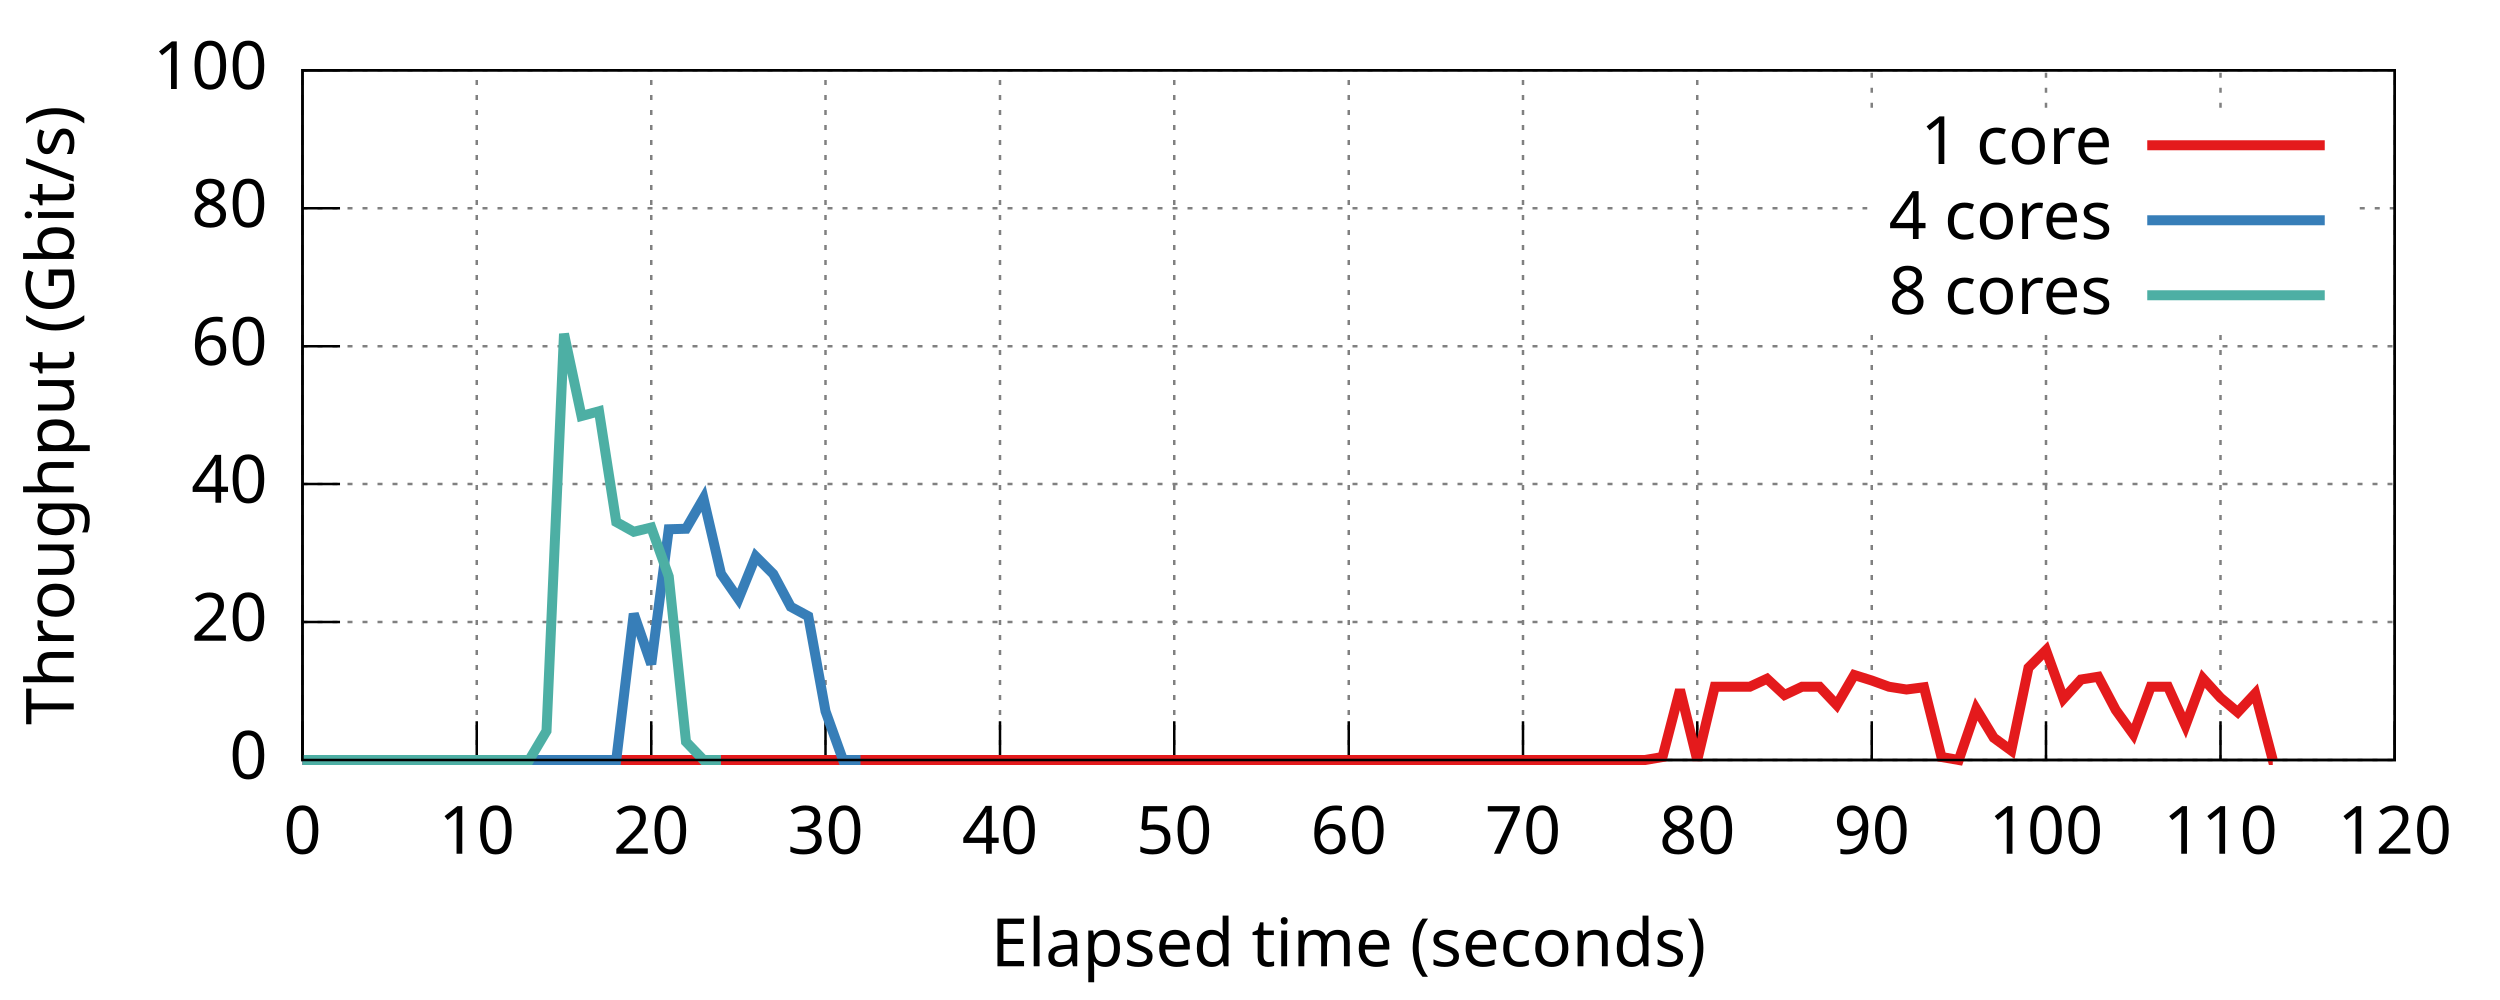
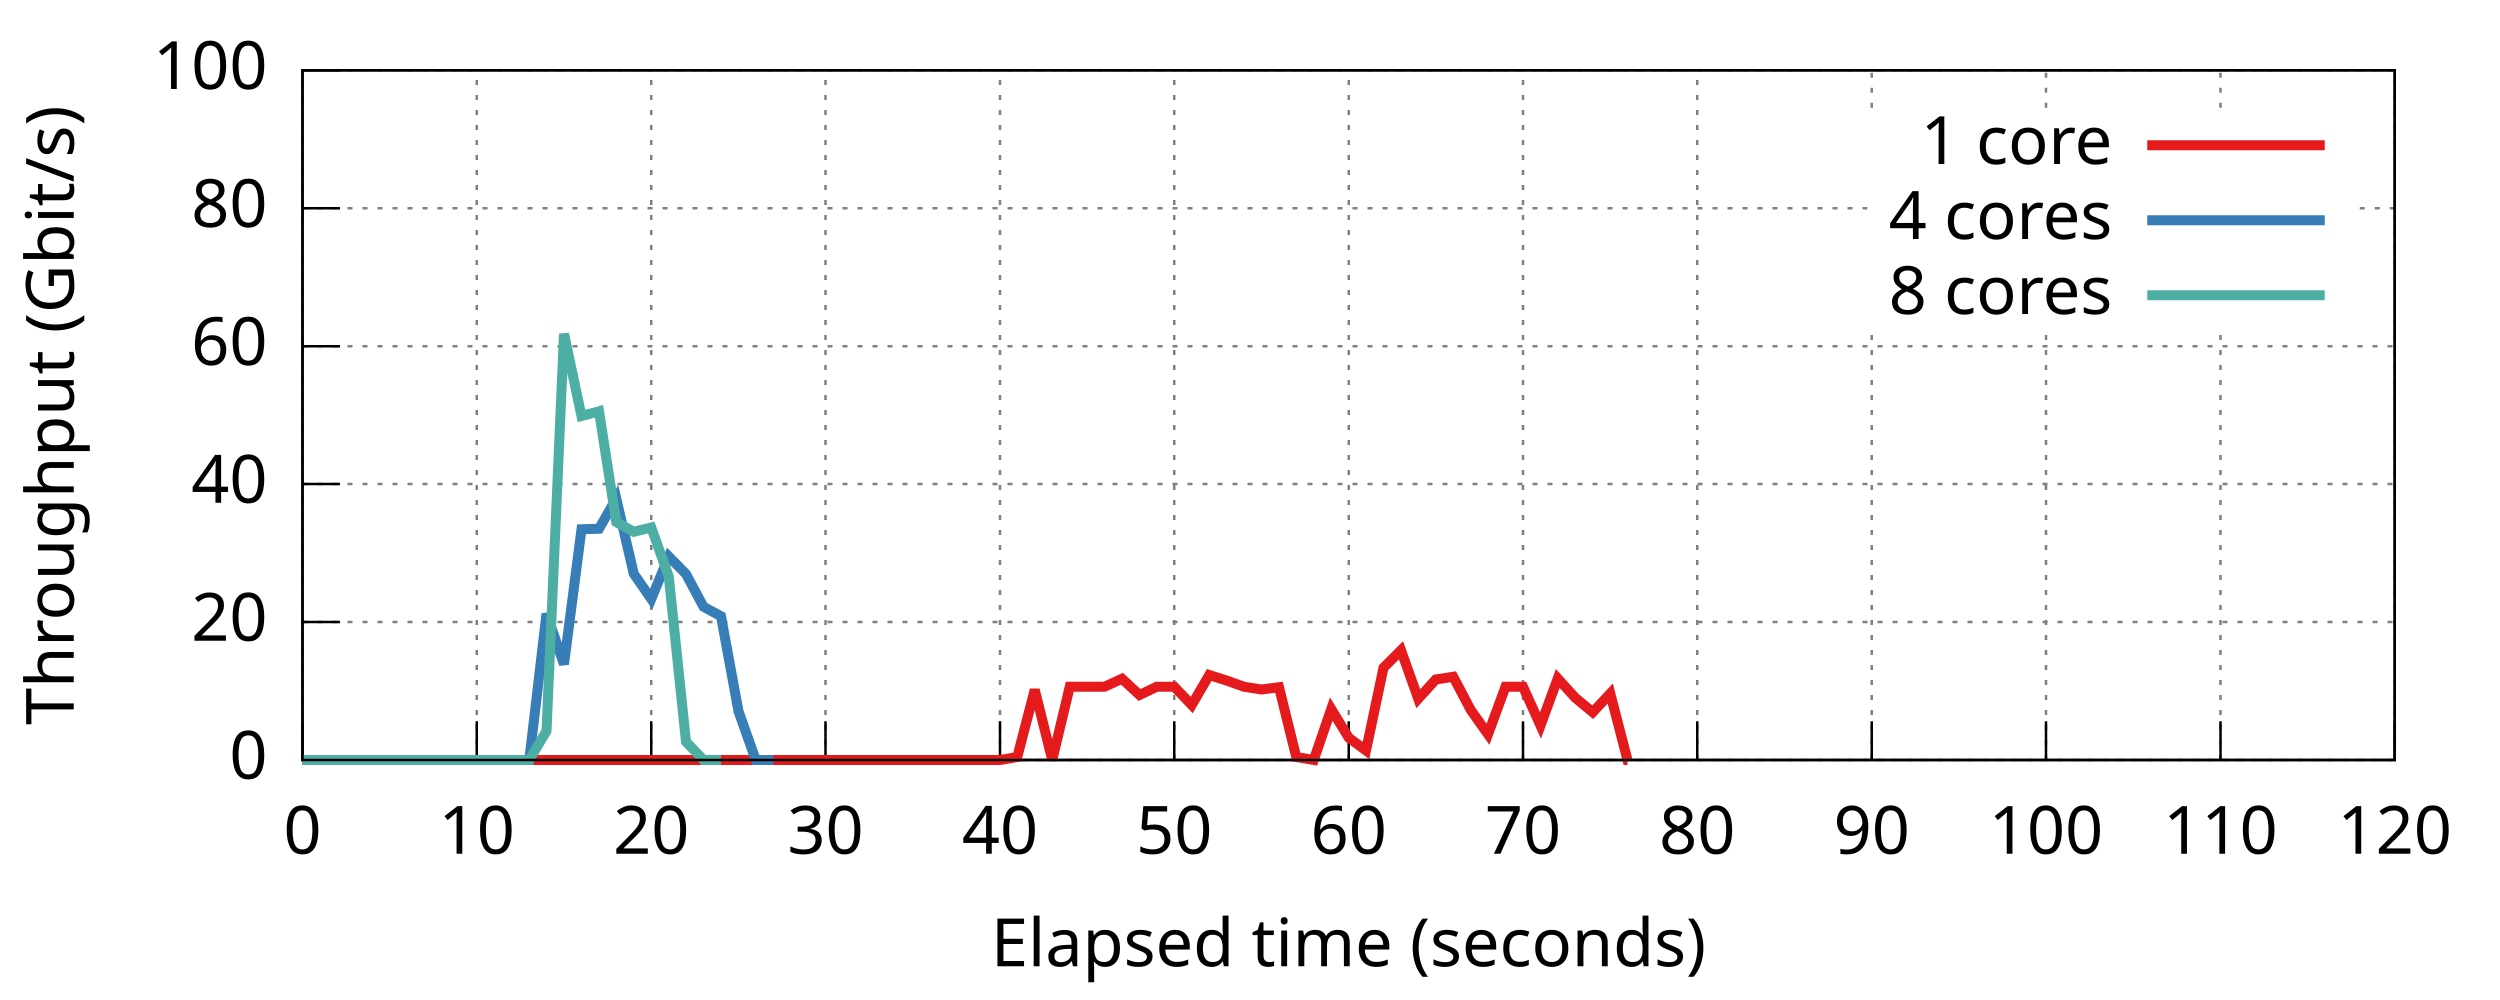
<svg xmlns="http://www.w3.org/2000/svg" xmlns:xlink="http://www.w3.org/1999/xlink" width="1000" height="400" viewBox="0 0 1000 400">
  <g id="gnuplot_canvas">
    <rect x="0" y="0" width="1000" height="400" fill="none" />
    <defs>
      <circle id="gpDot" r="0.5" stroke-width="0.5" />
      <path id="gpPt0" stroke-width="0.133" stroke="currentColor" d="M-1,0 h2 M0,-1 v2" />
      <path id="gpPt1" stroke-width="0.133" stroke="currentColor" d="M-1,-1 L1,1 M1,-1 L-1,1" />
      <path id="gpPt2" stroke-width="0.133" stroke="currentColor" d="M-1,0 L1,0 M0,-1 L0,1 M-1,-1 L1,1 M-1,1 L1,-1" />
      <rect id="gpPt3" stroke-width="0.133" stroke="currentColor" x="-1" y="-1" width="2" height="2" />
      <rect id="gpPt4" stroke-width="0.133" stroke="currentColor" fill="currentColor" x="-1" y="-1" width="2" height="2" />
      <circle id="gpPt5" stroke-width="0.133" stroke="currentColor" cx="0" cy="0" r="1" />
      <use xlink:href="#gpPt5" id="gpPt6" fill="currentColor" stroke="none" />
      <path id="gpPt7" stroke-width="0.133" stroke="currentColor" d="M0,-1.33 L-1.33,0.67 L1.33,0.67 z" />
      <use xlink:href="#gpPt7" id="gpPt8" fill="currentColor" stroke="none" />
      <use xlink:href="#gpPt7" id="gpPt9" stroke="currentColor" transform="rotate(180)" />
      <use xlink:href="#gpPt9" id="gpPt10" fill="currentColor" stroke="none" />
      <use xlink:href="#gpPt3" id="gpPt11" stroke="currentColor" transform="rotate(45)" />
      <use xlink:href="#gpPt11" id="gpPt12" fill="currentColor" stroke="none" />
    </defs>
    <g style="fill:none; color:white; stroke:currentColor; stroke-width:1.00; stroke-linecap:butt; stroke-linejoin:miter">
</g>
    <g style="fill:none; color:black; stroke:currentColor; stroke-width:1.00; stroke-linecap:butt; stroke-linejoin:miter">
</g>
    <g style="fill:none; color:gray; stroke:currentColor; stroke-width:1.00; stroke-linecap:butt; stroke-linejoin:miter">
      <path stroke="gray" stroke-dasharray=" 2,4" class="gridline" d="M121.0,304.0 L957.9,304.0  h0.01" />
    </g>
    <g style="fill:none; color:black; stroke:currentColor; stroke-width:1.00; stroke-linecap:butt; stroke-linejoin:miter">
      <path stroke="black" d="M121.0,304.0 L136.0,304.0  h0.01" />
      <g transform="translate(107.0,311.5)" style="stroke:none; fill:black; font-family:Verdana; font-size:20.00pt; text-anchor:end">
        <text> 0</text>
      </g>
    </g>
    <g style="fill:none; color:gray; stroke:currentColor; stroke-width:1.00; stroke-linecap:butt; stroke-linejoin:miter">
      <path stroke="gray" stroke-dasharray=" 2,4" class="gridline" d="M121.0,248.8 L957.9,248.8  h0.01" />
    </g>
    <g style="fill:none; color:black; stroke:currentColor; stroke-width:1.00; stroke-linecap:butt; stroke-linejoin:miter">
      <path stroke="black" d="M121.0,248.8 L136.0,248.8  h0.01" />
      <g transform="translate(107.0,256.3)" style="stroke:none; fill:black; font-family:Verdana; font-size:20.00pt; text-anchor:end">
        <text> 20</text>
      </g>
    </g>
    <g style="fill:none; color:gray; stroke:currentColor; stroke-width:1.00; stroke-linecap:butt; stroke-linejoin:miter">
      <path stroke="gray" stroke-dasharray=" 2,4" class="gridline" d="M121.0,193.6 L957.9,193.6  h0.01" />
    </g>
    <g style="fill:none; color:black; stroke:currentColor; stroke-width:1.00; stroke-linecap:butt; stroke-linejoin:miter">
      <path stroke="black" d="M121.0,193.6 L136.0,193.6  h0.01" />
      <g transform="translate(107.0,201.1)" style="stroke:none; fill:black; font-family:Verdana; font-size:20.00pt; text-anchor:end">
        <text> 40</text>
      </g>
    </g>
    <g style="fill:none; color:gray; stroke:currentColor; stroke-width:1.00; stroke-linecap:butt; stroke-linejoin:miter">
      <path stroke="gray" stroke-dasharray=" 2,4" class="gridline" d="M121.0,138.5 L957.9,138.5  h0.01" />
    </g>
    <g style="fill:none; color:black; stroke:currentColor; stroke-width:1.00; stroke-linecap:butt; stroke-linejoin:miter">
      <path stroke="black" d="M121.0,138.5 L136.0,138.5  h0.01" />
      <g transform="translate(107.0,146.0)" style="stroke:none; fill:black; font-family:Verdana; font-size:20.00pt; text-anchor:end">
        <text> 60</text>
      </g>
    </g>
    <g style="fill:none; color:gray; stroke:currentColor; stroke-width:1.00; stroke-linecap:butt; stroke-linejoin:miter">
      <path stroke="gray" stroke-dasharray=" 2,4" class="gridline" d="M121.0,83.3 L746.9,83.3 M943.9,83.3 L957.9,83.3  h0.01" />
    </g>
    <g style="fill:none; color:black; stroke:currentColor; stroke-width:1.00; stroke-linecap:butt; stroke-linejoin:miter">
      <path stroke="black" d="M121.0,83.3 L136.0,83.3  h0.01" />
      <g transform="translate(107.0,90.8)" style="stroke:none; fill:black; font-family:Verdana; font-size:20.00pt; text-anchor:end">
        <text> 80</text>
      </g>
    </g>
    <g style="fill:none; color:gray; stroke:currentColor; stroke-width:1.00; stroke-linecap:butt; stroke-linejoin:miter">
      <path stroke="gray" stroke-dasharray=" 2,4" class="gridline" d="M121.0,28.1 L957.9,28.1  h0.01" />
    </g>
    <g style="fill:none; color:black; stroke:currentColor; stroke-width:1.00; stroke-linecap:butt; stroke-linejoin:miter">
      <path stroke="black" d="M121.0,28.1 L136.0,28.1  h0.01" />
      <g transform="translate(107.0,35.6)" style="stroke:none; fill:black; font-family:Verdana; font-size:20.00pt; text-anchor:end">
        <text> 100</text>
      </g>
    </g>
    <g style="fill:none; color:gray; stroke:currentColor; stroke-width:1.00; stroke-linecap:butt; stroke-linejoin:miter">
      <path stroke="gray" stroke-dasharray=" 2,4" class="gridline" d="M121.0,304.0 L121.0,28.1  h0.01" />
    </g>
    <g style="fill:none; color:black; stroke:currentColor; stroke-width:1.00; stroke-linecap:butt; stroke-linejoin:miter">
      <path stroke="black" d="M121.0,304.0 L121.0,289.0  h0.01" />
      <g transform="translate(121.0,341.5)" style="stroke:none; fill:black; font-family:Verdana; font-size:20.00pt; text-anchor:middle">
        <text> 0</text>
      </g>
    </g>
    <g style="fill:none; color:gray; stroke:currentColor; stroke-width:1.00; stroke-linecap:butt; stroke-linejoin:miter">
      <path stroke="gray" stroke-dasharray=" 2,4" class="gridline" d="M190.7,304.0 L190.7,28.1  h0.01" />
    </g>
    <g style="fill:none; color:black; stroke:currentColor; stroke-width:1.00; stroke-linecap:butt; stroke-linejoin:miter">
      <path stroke="black" d="M190.7,304.0 L190.7,289.0  h0.01" />
      <g transform="translate(190.7,341.5)" style="stroke:none; fill:black; font-family:Verdana; font-size:20.00pt; text-anchor:middle">
        <text> 10</text>
      </g>
    </g>
    <g style="fill:none; color:gray; stroke:currentColor; stroke-width:1.00; stroke-linecap:butt; stroke-linejoin:miter">
      <path stroke="gray" stroke-dasharray=" 2,4" class="gridline" d="M260.5,304.0 L260.5,28.1  h0.01" />
    </g>
    <g style="fill:none; color:black; stroke:currentColor; stroke-width:1.00; stroke-linecap:butt; stroke-linejoin:miter">
      <path stroke="black" d="M260.5,304.0 L260.5,289.0  h0.01" />
      <g transform="translate(260.5,341.5)" style="stroke:none; fill:black; font-family:Verdana; font-size:20.00pt; text-anchor:middle">
        <text> 20</text>
      </g>
    </g>
    <g style="fill:none; color:gray; stroke:currentColor; stroke-width:1.00; stroke-linecap:butt; stroke-linejoin:miter">
      <path stroke="gray" stroke-dasharray=" 2,4" class="gridline" d="M330.2,304.0 L330.2,28.1  h0.01" />
    </g>
    <g style="fill:none; color:black; stroke:currentColor; stroke-width:1.00; stroke-linecap:butt; stroke-linejoin:miter">
      <path stroke="black" d="M330.2,304.0 L330.2,289.0  h0.01" />
      <g transform="translate(330.2,341.5)" style="stroke:none; fill:black; font-family:Verdana; font-size:20.00pt; text-anchor:middle">
        <text> 30</text>
      </g>
    </g>
    <g style="fill:none; color:gray; stroke:currentColor; stroke-width:1.00; stroke-linecap:butt; stroke-linejoin:miter">
      <path stroke="gray" stroke-dasharray=" 2,4" class="gridline" d="M400.0,304.0 L400.0,28.1  h0.01" />
    </g>
    <g style="fill:none; color:black; stroke:currentColor; stroke-width:1.00; stroke-linecap:butt; stroke-linejoin:miter">
      <path stroke="black" d="M400.0,304.0 L400.0,289.0  h0.01" />
      <g transform="translate(400.0,341.5)" style="stroke:none; fill:black; font-family:Verdana; font-size:20.00pt; text-anchor:middle">
        <text> 40</text>
      </g>
    </g>
    <g style="fill:none; color:gray; stroke:currentColor; stroke-width:1.00; stroke-linecap:butt; stroke-linejoin:miter">
      <path stroke="gray" stroke-dasharray=" 2,4" class="gridline" d="M469.7,304.0 L469.7,28.1  h0.01" />
    </g>
    <g style="fill:none; color:black; stroke:currentColor; stroke-width:1.00; stroke-linecap:butt; stroke-linejoin:miter">
      <path stroke="black" d="M469.7,304.0 L469.7,289.0  h0.01" />
      <g transform="translate(469.7,341.5)" style="stroke:none; fill:black; font-family:Verdana; font-size:20.00pt; text-anchor:middle">
        <text> 50</text>
      </g>
    </g>
    <g style="fill:none; color:gray; stroke:currentColor; stroke-width:1.00; stroke-linecap:butt; stroke-linejoin:miter">
      <path stroke="gray" stroke-dasharray=" 2,4" class="gridline" d="M539.5,304.0 L539.5,28.1  h0.01" />
    </g>
    <g style="fill:none; color:black; stroke:currentColor; stroke-width:1.00; stroke-linecap:butt; stroke-linejoin:miter">
      <path stroke="black" d="M539.5,304.0 L539.5,289.0  h0.01" />
      <g transform="translate(539.5,341.5)" style="stroke:none; fill:black; font-family:Verdana; font-size:20.00pt; text-anchor:middle">
        <text> 60</text>
      </g>
    </g>
    <g style="fill:none; color:gray; stroke:currentColor; stroke-width:1.00; stroke-linecap:butt; stroke-linejoin:miter">
      <path stroke="gray" stroke-dasharray=" 2,4" class="gridline" d="M609.2,304.0 L609.2,28.1  h0.01" />
    </g>
    <g style="fill:none; color:black; stroke:currentColor; stroke-width:1.00; stroke-linecap:butt; stroke-linejoin:miter">
      <path stroke="black" d="M609.2,304.0 L609.2,289.0  h0.01" />
      <g transform="translate(609.2,341.5)" style="stroke:none; fill:black; font-family:Verdana; font-size:20.00pt; text-anchor:middle">
        <text> 70</text>
      </g>
    </g>
    <g style="fill:none; color:gray; stroke:currentColor; stroke-width:1.00; stroke-linecap:butt; stroke-linejoin:miter">
      <path stroke="gray" stroke-dasharray=" 2,4" class="gridline" d="M678.9,304.0 L678.9,28.1  h0.01" />
    </g>
    <g style="fill:none; color:black; stroke:currentColor; stroke-width:1.00; stroke-linecap:butt; stroke-linejoin:miter">
      <path stroke="black" d="M678.9,304.0 L678.9,289.0  h0.01" />
      <g transform="translate(678.9,341.5)" style="stroke:none; fill:black; font-family:Verdana; font-size:20.00pt; text-anchor:middle">
        <text> 80</text>
      </g>
    </g>
    <g style="fill:none; color:gray; stroke:currentColor; stroke-width:1.00; stroke-linecap:butt; stroke-linejoin:miter">
      <path stroke="gray" stroke-dasharray=" 2,4" class="gridline" d="M748.7,304.0 L748.7,133.1 M748.7,43.1 L748.7,28.1  h0.01" />
    </g>
    <g style="fill:none; color:black; stroke:currentColor; stroke-width:1.00; stroke-linecap:butt; stroke-linejoin:miter">
      <path stroke="black" d="M748.7,304.0 L748.7,289.0  h0.01" />
      <g transform="translate(748.7,341.5)" style="stroke:none; fill:black; font-family:Verdana; font-size:20.00pt; text-anchor:middle">
        <text> 90</text>
      </g>
    </g>
    <g style="fill:none; color:gray; stroke:currentColor; stroke-width:1.00; stroke-linecap:butt; stroke-linejoin:miter">
      <path stroke="gray" stroke-dasharray=" 2,4" class="gridline" d="M818.4,304.0 L818.4,133.1 M818.4,43.1 L818.4,28.1  h0.01" />
    </g>
    <g style="fill:none; color:black; stroke:currentColor; stroke-width:1.00; stroke-linecap:butt; stroke-linejoin:miter">
      <path stroke="black" d="M818.4,304.0 L818.4,289.0  h0.01" />
      <g transform="translate(818.4,341.5)" style="stroke:none; fill:black; font-family:Verdana; font-size:20.00pt; text-anchor:middle">
        <text> 100</text>
      </g>
    </g>
    <g style="fill:none; color:gray; stroke:currentColor; stroke-width:1.00; stroke-linecap:butt; stroke-linejoin:miter">
      <path stroke="gray" stroke-dasharray=" 2,4" class="gridline" d="M888.2,304.0 L888.2,133.1 M888.2,43.1 L888.2,28.1  h0.01" />
    </g>
    <g style="fill:none; color:black; stroke:currentColor; stroke-width:1.00; stroke-linecap:butt; stroke-linejoin:miter">
      <path stroke="black" d="M888.2,304.0 L888.2,289.0  h0.01" />
      <g transform="translate(888.2,341.5)" style="stroke:none; fill:black; font-family:Verdana; font-size:20.00pt; text-anchor:middle">
        <text> 110</text>
      </g>
    </g>
    <g style="fill:none; color:gray; stroke:currentColor; stroke-width:1.00; stroke-linecap:butt; stroke-linejoin:miter">
      <path stroke="gray" stroke-dasharray=" 2,4" class="gridline" d="M957.9,304.0 L957.9,28.1  h0.01" />
    </g>
    <g style="fill:none; color:black; stroke:currentColor; stroke-width:1.00; stroke-linecap:butt; stroke-linejoin:miter">
      <path stroke="black" d="M957.9,304.0 L957.9,289.0  h0.01" />
      <g transform="translate(957.9,341.5)" style="stroke:none; fill:black; font-family:Verdana; font-size:20.00pt; text-anchor:middle">
        <text> 120</text>
      </g>
      <path stroke="black" d="M121.0,28.1 L121.0,304.0 L957.9,304.0 L957.9,28.1 L121.0,28.1 Z  h0.01" />
      <g transform="translate(29.5,166.1) rotate(270)" style="stroke:none; fill:black; font-family:Verdana; font-size:20.00pt; text-anchor:middle">
        <text>Throughput (Gbit/s)</text>
      </g>
      <g transform="translate(539.4,386.5)" style="stroke:none; fill:black; font-family:Verdana; font-size:20.00pt; text-anchor:middle">
        <text>Elapsed time (seconds)</text>
      </g>
    </g>
    <g id="gnuplot_plot_1">
      <g style="fill:none; color:white; stroke:black; stroke-width:4.00; stroke-linecap:butt; stroke-linejoin:miter">
</g>
      <g style="fill:none; color:red; stroke:currentColor; stroke-width:4.00; stroke-linecap:butt; stroke-linejoin:miter">
        <g transform="translate(844.9,65.6)" style="stroke:none; fill:black; font-family:Verdana; font-size:20.00pt; text-anchor:end">
          <text>1 core</text>
        </g>
-         <path stroke="rgb(228,  26,  28)" d="M858.9,58.1 L929.9,58.1 M121.0,304.0 L128.0,304.0 L134.9,304.0 L141.9,304.0 L148.9,304.0 L155.9,304.0    L162.8,304.0 L169.8,304.0 L176.8,304.0 L183.8,304.0 L190.7,304.0 L197.7,304.0 L204.7,304.0 L211.7,304.0    L218.6,304.0 L225.6,304.0 L232.6,304.0 L239.6,304.0 L246.5,304.0 L253.5,304.0 L260.5,304.0 L267.5,304.0    L274.4,304.0 L281.4,304.0 L288.4,304.0 L295.4,304.0 L302.3,304.0 L309.3,304.0 L316.3,304.0 L323.3,304.0    L330.2,304.0 L337.2,304.0 L344.2,304.0 L351.1,304.0 L358.1,304.0 L365.1,304.0 L372.1,304.0 L379.0,304.0    L386.0,304.0 L393.0,304.0 L400.0,304.0 L406.9,304.0 L413.9,304.0 L420.9,304.0 L427.9,304.0 L434.8,304.0    L441.8,304.0 L448.8,304.0 L455.8,304.0 L462.7,304.0 L469.7,304.0 L476.7,304.0 L483.7,304.0 L490.6,304.0    L497.6,304.0 L504.6,304.0 L511.6,304.0 L518.5,304.0 L525.5,304.0 L532.5,304.0 L539.5,304.0 L546.4,304.0    L553.4,304.0 L560.4,304.0 L567.3,304.0 L574.3,304.0 L581.3,304.0 L588.3,304.0 L595.2,304.0 L602.2,304.0    L609.2,304.0 L616.2,304.0 L623.1,304.0 L630.1,304.0 L637.1,304.0 L644.1,304.0 L651.0,304.0 L658.0,304.0    L665.0,302.8 L672.0,275.9 L678.9,304.0 L685.9,274.7 L692.9,274.7 L699.9,274.7 L706.8,271.5 L713.8,278.0    L720.8,274.7 L727.8,274.7 L734.7,282.0 L741.7,270.0 L748.7,272.2 L755.6,274.7 L762.6,275.8 L769.6,274.9    L776.6,302.8 L783.5,304.0 L790.5,283.6 L797.5,295.1 L804.5,300.2 L811.4,267.1 L818.4,260.1 L825.4,279.5    L832.4,271.8 L839.3,270.7 L846.3,284.0 L853.3,293.7 L860.3,274.7 L867.2,274.7 L874.2,290.2 L881.2,271.4    L888.2,279.1 L895.1,284.9 L902.1,277.4 L909.1,304.0  h0.01" />
+         <path stroke="rgb(228,  26,  28)" d="M858.9,58.1 L929.9,58.1 M121.0,304.0 L128.0,304.0 L134.9,304.0 L141.9,304.0 L148.9,304.0 L155.9,304.0    L162.8,304.0 L169.8,304.0 L176.8,304.0 L183.8,304.0 L190.7,304.0 L197.7,304.0 L204.7,304.0 L211.7,304.0    L218.6,304.0 L225.6,304.0 L232.6,304.0 L239.6,304.0 L246.5,304.0 L253.5,304.0 L260.5,304.0 L267.5,304.0    L274.4,304.0 L281.4,304.0 L288.4,304.0 L295.4,304.0 L302.3,304.0 L309.3,304.0 L316.3,304.0 L323.3,304.0    L330.2,304.0 L337.2,304.0 L344.2,304.0 L351.1,304.0 L358.1,304.0 L365.1,304.0 L372.1,304.0 L379.0,304.0    L386.0,304.0 L393.0,304.0 L400.0,304.0 L406.9,302.8 L413.9,275.9 L420.9,304.0 L427.9,274.7 L434.8,274.7    L441.8,274.7 L448.8,271.5 L455.8,278.0 L462.7,274.7 L469.7,274.7 L476.7,282.0 L483.7,270.0 L490.6,272.2    L497.6,274.7 L504.6,275.8 L511.6,274.9 L518.5,302.8 L525.5,304.0 L532.5,283.6 L539.5,295.1 L546.4,300.2    L553.4,267.1 L560.4,260.1 L567.3,279.5 L574.3,271.8 L581.3,270.7 L588.3,284.0 L595.2,293.7 L602.2,274.7    L609.2,274.7 L616.2,290.2 L623.1,271.4 L630.1,279.1 L637.1,284.9 L644.1,277.4 L651.0,304.0  h0.01" />
      </g>
    </g>
    <g id="gnuplot_plot_2">
      <g style="fill:none; color:green; stroke:currentColor; stroke-width:4.00; stroke-linecap:butt; stroke-linejoin:miter">
        <g transform="translate(844.9,95.6)" style="stroke:none; fill:black; font-family:Verdana; font-size:20.00pt; text-anchor:end">
          <text>4 cores</text>
        </g>
-         <path stroke="rgb( 55, 126, 184)" d="M858.9,88.1 L929.9,88.1 M121.0,304.0 L128.0,304.0 L134.9,304.0 L141.9,304.0 L148.9,304.0 L155.9,304.0    L162.8,304.0 L169.8,304.0 L176.8,304.0 L183.8,304.0 L190.7,304.0 L197.7,304.0 L204.7,304.0 L211.7,304.0    L218.6,304.0 L225.6,304.0 L232.6,304.0 L239.6,304.0 L246.5,304.0 L253.5,245.5 L260.5,265.7 L267.5,211.7    L274.4,211.5 L281.4,199.4 L288.4,229.5 L295.4,239.6 L302.3,222.6 L309.3,229.6 L316.3,242.7 L323.3,246.5    L330.2,284.5 L337.2,304.0 L344.2,304.0  h0.01" />
+         <path stroke="rgb( 55, 126, 184)" d="M858.9,88.1 L929.9,88.1 M121.0,304.0 L128.0,304.0 L134.9,304.0 L141.9,304.0 L148.9,304.0 L155.9,304.0    L162.8,304.0 L169.8,304.0 L176.8,304.0 L183.8,304.0 L190.7,304.0 L197.7,304.0 L204.7,304.0 L211.7,304.0    L218.6,245.5 L225.6,265.7 L232.6,211.7 L239.6,211.5 L246.5,199.4 L253.5,229.5 L260.5,239.6 L267.5,222.6    L274.4,229.6 L281.4,242.7 L288.4,246.5 L295.4,284.5 L302.3,304.0 L309.3,304.0  h0.01" />
      </g>
    </g>
    <g id="gnuplot_plot_3">
      <g style="fill:none; color:blue; stroke:currentColor; stroke-width:4.00; stroke-linecap:butt; stroke-linejoin:miter">
        <g transform="translate(844.9,125.6)" style="stroke:none; fill:black; font-family:Verdana; font-size:20.00pt; text-anchor:end">
          <text>8 cores</text>
        </g>
        <path stroke="rgb( 77, 175, 164)" d="M858.9,118.1 L929.9,118.1 M121.0,304.0 L128.0,304.0 L134.9,304.0 L141.9,304.0 L148.9,304.0 L155.9,304.0    L162.8,304.0 L169.8,304.0 L176.8,304.0 L183.8,304.0 L190.7,304.0 L197.7,304.0 L204.7,304.0 L211.7,304.0    L218.6,292.4 L225.6,133.5 L232.6,166.4 L239.6,164.5 L246.5,208.8 L253.5,212.7 L260.5,211.0 L267.5,230.6    L274.4,296.7 L281.4,304.0 L288.4,304.0  h0.01" />
      </g>
    </g>
    <g style="fill:none; color:white; stroke:rgb( 77, 175, 164); stroke-width:1.00; stroke-linecap:butt; stroke-linejoin:miter">
</g>
    <g style="fill:none; color:black; stroke:currentColor; stroke-width:1.00; stroke-linecap:butt; stroke-linejoin:miter">
      <path stroke="black" d="M121.0,28.1 L121.0,304.0 L957.9,304.0 L957.9,28.1 L121.0,28.1 Z  h0.01" />
    </g>
  </g>
</svg>
